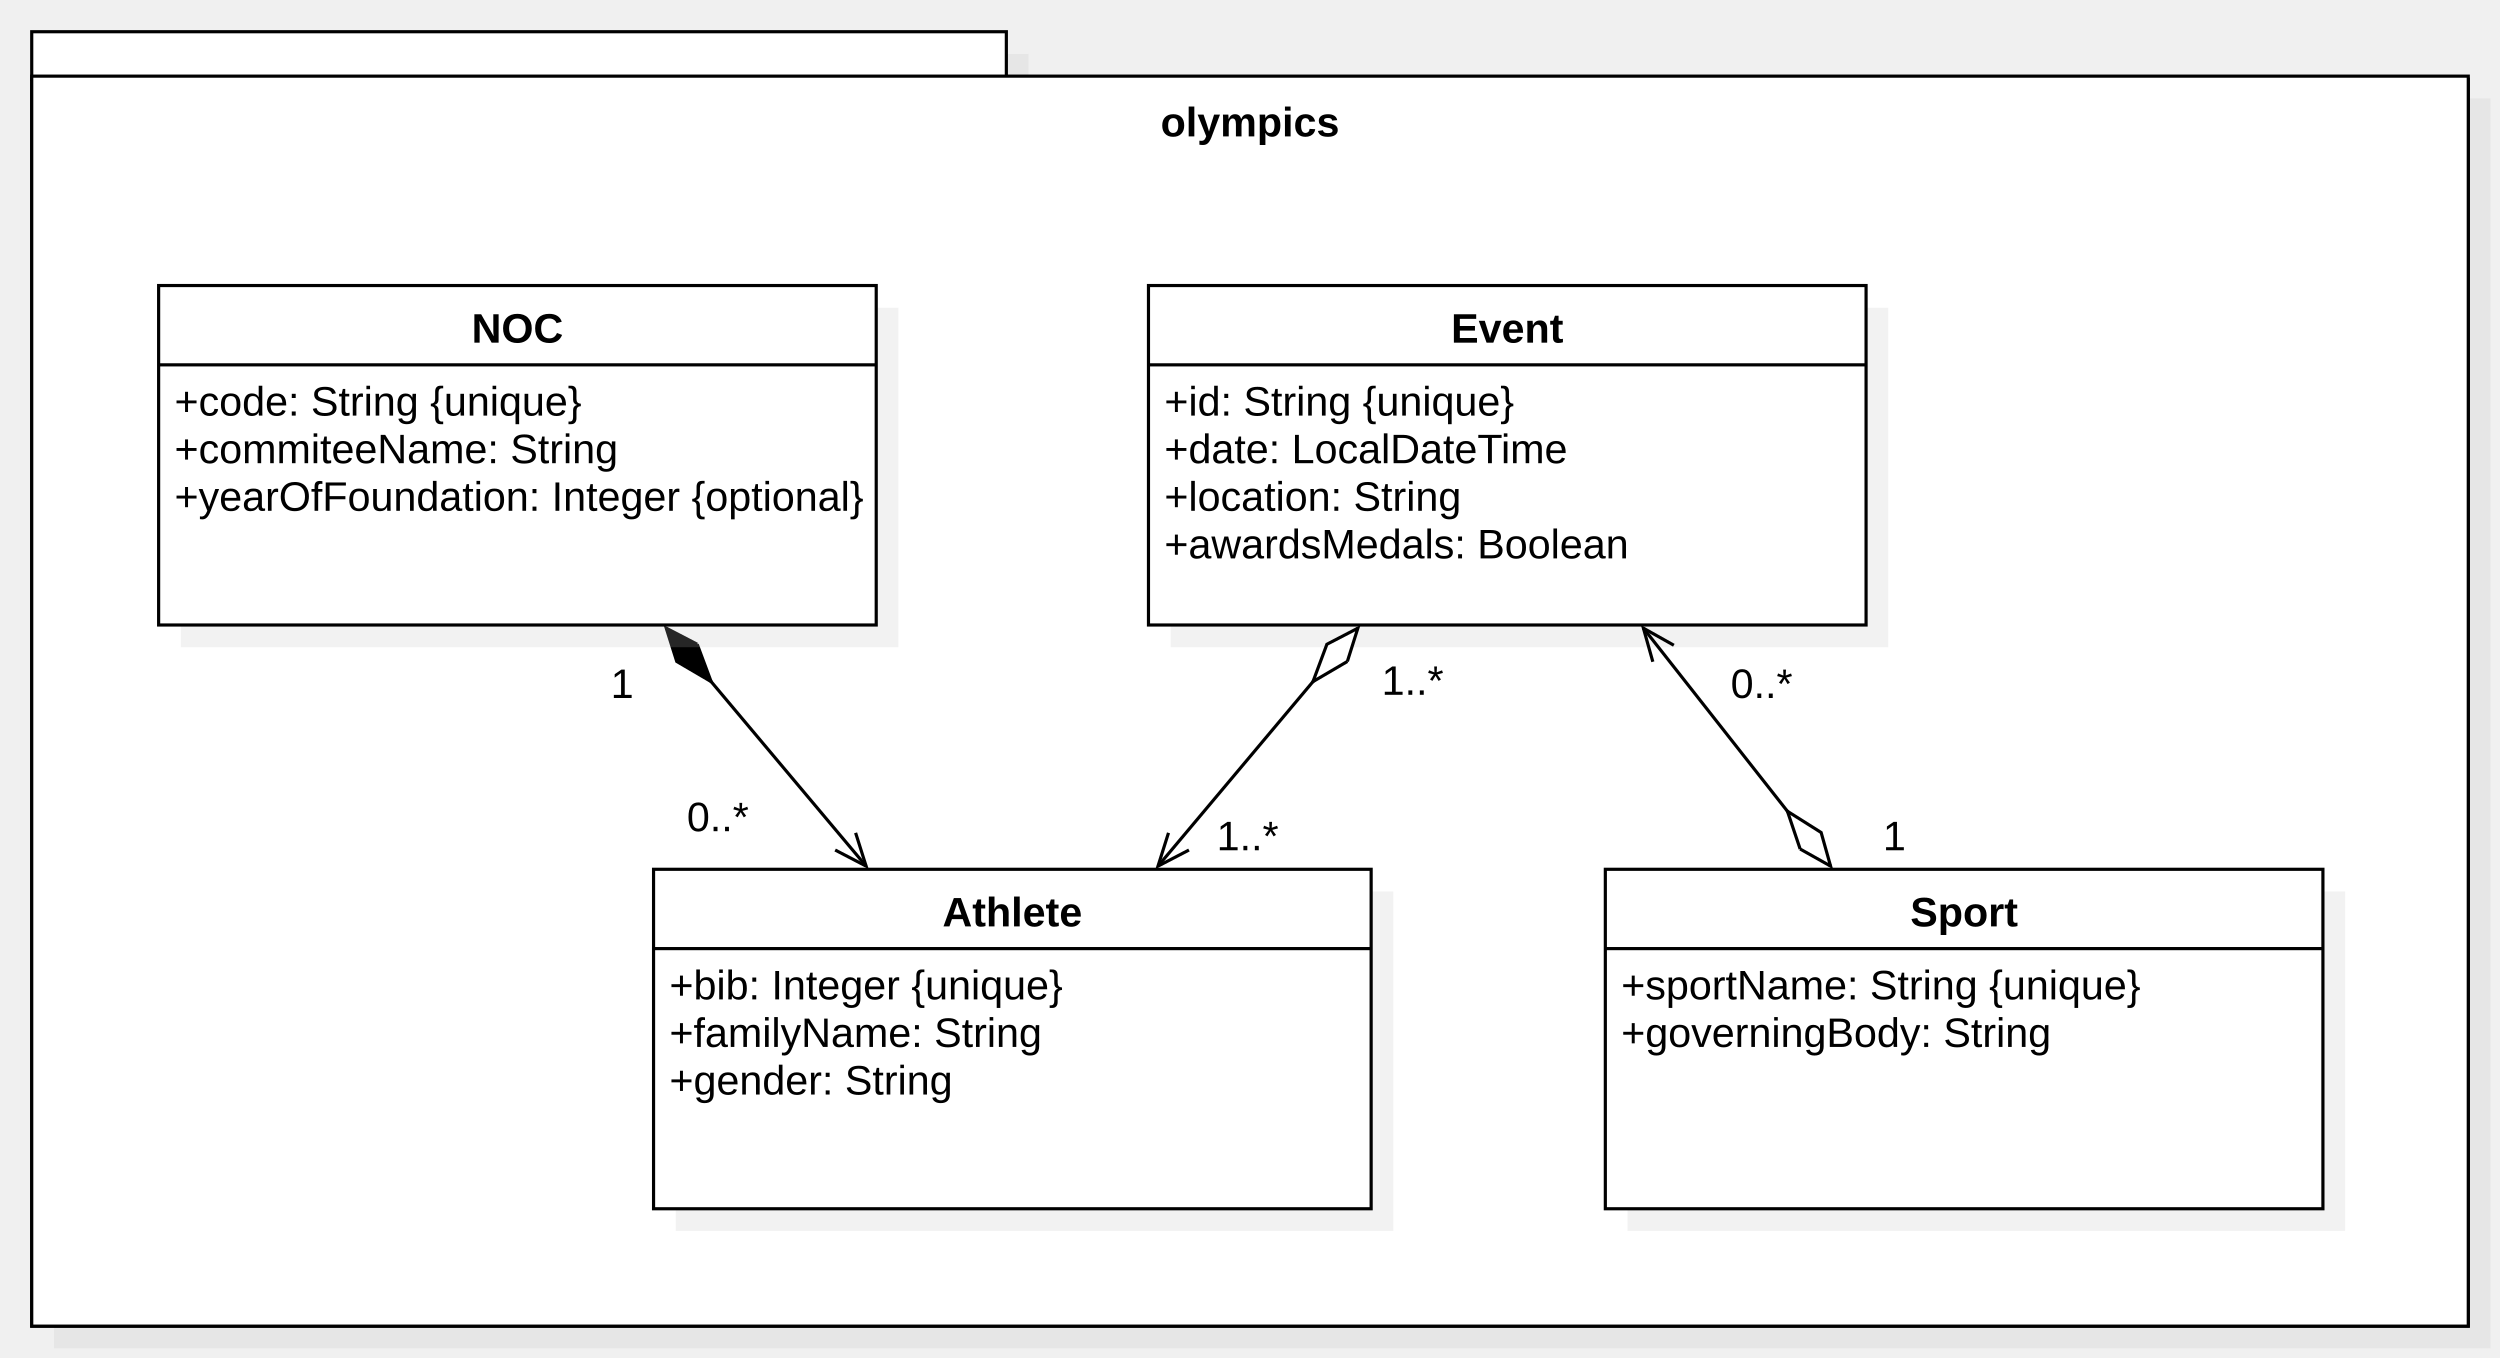
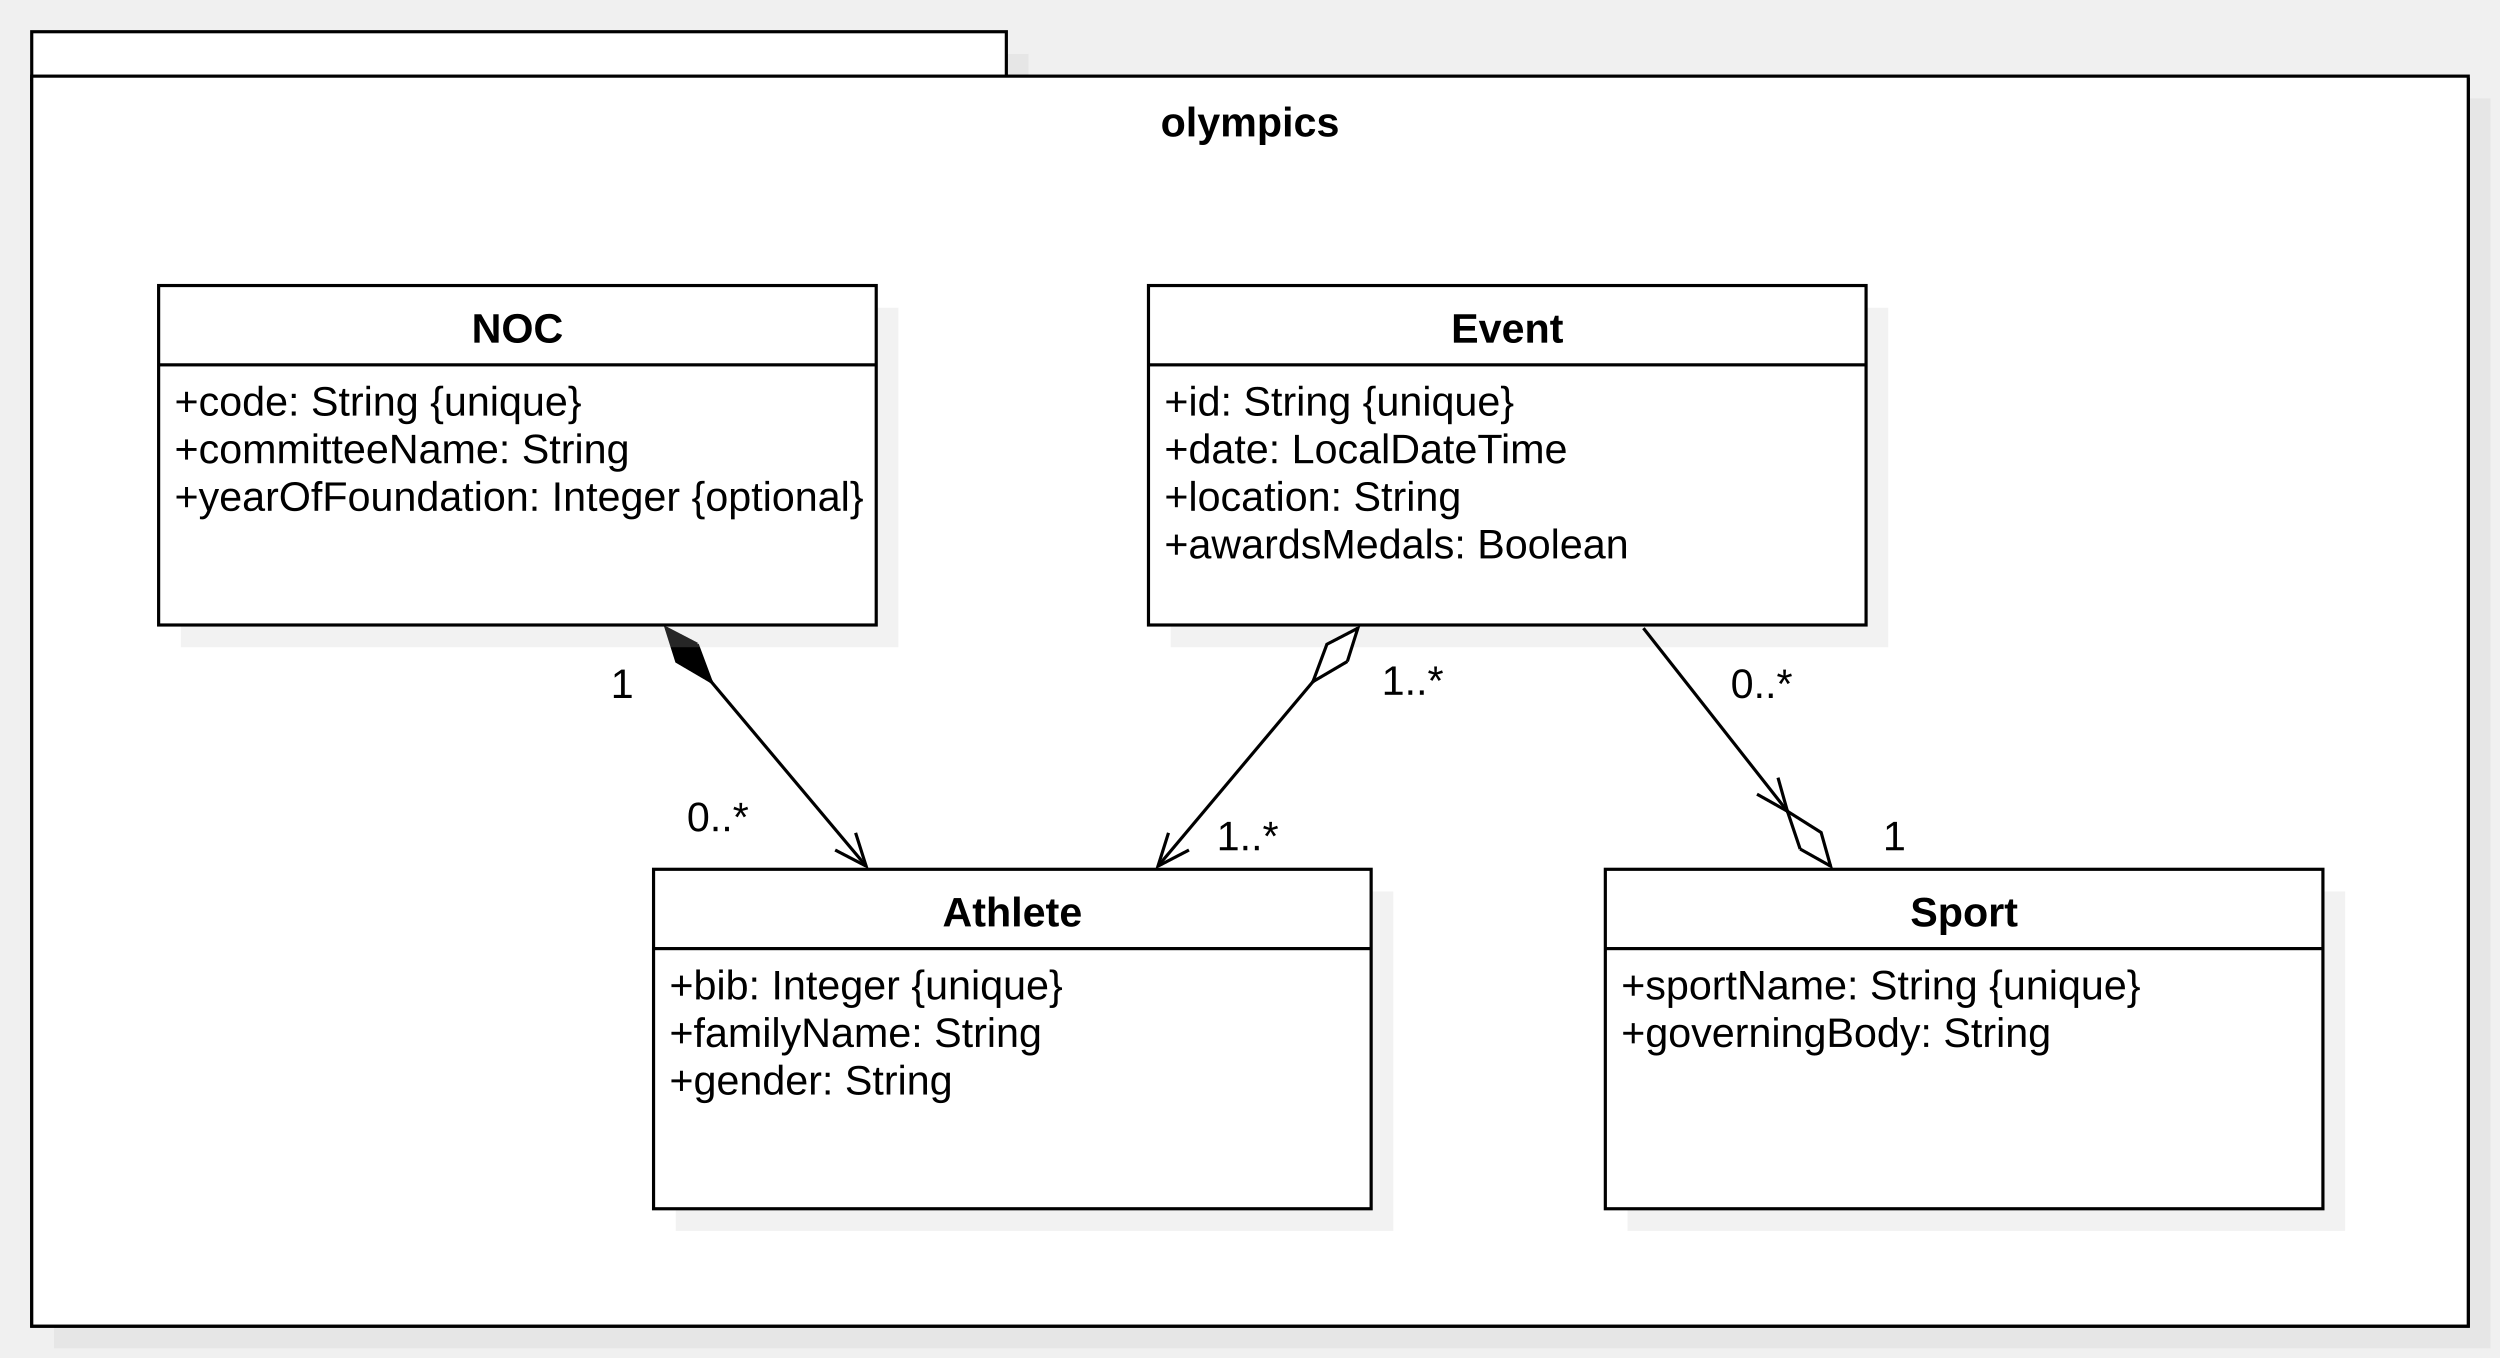
<svg xmlns="http://www.w3.org/2000/svg" version="1.1" width="788" height="428">
  <defs />
  <g>
    <g transform="translate(-166,-230) scale(1,1)">
      <rect fill="#C0C0C0" stroke="none" x="183" y="247" width="307.2" height="15" opacity="0.2" />
    </g>
    <g transform="translate(-166,-230) scale(1,1)">
      <rect fill="#C0C0C0" stroke="none" x="183" y="261" width="768" height="394" opacity="0.2" />
    </g>
    <g transform="translate(-166,-230) scale(1,1)">
      <rect fill="#ffffff" stroke="none" x="176" y="255" width="768" height="393" />
    </g>
    <g transform="translate(-166,-230) scale(1,1)">
      <path fill="none" stroke="#000000" d="M 176 255 L 944 255 L 944 648 L 176 648 L 176 255 Z Z" stroke-miterlimit="10" />
    </g>
    <g transform="translate(-166,-230) scale(1,1)">
      <rect fill="#ffffff" stroke="none" x="176" y="240" width="307.2" height="15" />
    </g>
    <g transform="translate(-166,-230) scale(1,1)">
      <path fill="none" stroke="#000000" d="M 176 240 L 483.2 240 L 483.2 255 L 176 255 L 176 240 Z Z" stroke-miterlimit="10" />
    </g>
    <g transform="translate(-166,-230) scale(1,1)">
      <rect fill="#ffffff" stroke="none" x="176" y="254" width="768" height="394" />
    </g>
    <g transform="translate(-166,-230) scale(1,1)">
      <path fill="none" stroke="#000000" d="M 176 254 L 944 254 L 944 648 L 176 648 L 176 254 Z Z" stroke-miterlimit="10" />
    </g>
    <g transform="translate(-166,-230) scale(1,1)">
      <g>
        <path fill="none" stroke="none" />
        <text fill="#000000" stroke="none" font-family="Arial" font-size="13px" font-style="normal" font-weight="bold" text-decoration="none" x="531.823" y="273">olympics</text>
      </g>
    </g>
    <g transform="translate(-166,-230) scale(1,1)">
      <rect fill="#C0C0C0" stroke="none" x="379" y="511" width="226.185" height="107" opacity="0.2" />
    </g>
    <g transform="translate(-166,-230) scale(1,1)">
      <rect fill="#ffffff" stroke="none" x="372" y="504" width="226.185" height="107" />
    </g>
    <g transform="translate(-166,-230) scale(1,1)">
      <path fill="none" stroke="#000000" d="M 372 504 L 598.185 504 L 598.185 611 L 372 611 L 372 504 Z Z" stroke-miterlimit="10" />
    </g>
    <g transform="translate(-166,-230) scale(1,1)">
      <path fill="none" stroke="#000000" d="M 372 529 L 598.185 529" stroke-miterlimit="10" />
    </g>
    <g transform="translate(-166,-230) scale(1,1)">
      <g>
        <path fill="none" stroke="none" />
        <text fill="#000000" stroke="none" font-family="Arial" font-size="13px" font-style="normal" font-weight="bold" text-decoration="none" x="463.063" y="522">Athlete</text>
      </g>
    </g>
    <g transform="translate(-166,-230) scale(1,1)">
      <g>
        <path fill="none" stroke="none" />
        <text fill="#000000" stroke="none" font-family="Arial" font-size="13px" font-style="normal" font-weight="normal" text-decoration="none" x="377" y="545">+bib: Integer {unique}</text>
      </g>
    </g>
    <g transform="translate(-166,-230) scale(1,1)">
      <g>
        <path fill="none" stroke="none" />
        <text fill="#000000" stroke="none" font-family="Arial" font-size="13px" font-style="normal" font-weight="normal" text-decoration="none" x="377" y="560">+familyName: String</text>
      </g>
    </g>
    <g transform="translate(-166,-230) scale(1,1)">
      <g>
        <path fill="none" stroke="none" />
        <text fill="#000000" stroke="none" font-family="Arial" font-size="13px" font-style="normal" font-weight="normal" text-decoration="none" x="377" y="575">+gender: String</text>
      </g>
    </g>
    <g transform="translate(-166,-230) scale(1,1)">
      <path fill="none" stroke="#000000" d="M 376 428 L 439 503" stroke-miterlimit="10" />
    </g>
    <g transform="translate(-166,-230) scale(1,1)">
      <path fill="none" stroke="#000000" d="M 429.24 497.926 L 439 503 L 435.687 492.511" stroke-miterlimit="10" />
    </g>
    <g transform="translate(-166,-230) scale(1,1)">
      <path fill="#000000" stroke="none" d="M 385.76 433.074 L 376 428 L 379.313 438.489 L 390.15 444.846" />
    </g>
    <g transform="translate(-166,-230) scale(1,1)">
      <path fill="none" stroke="#000000" d="M 385.76 433.074 L 376 428 L 379.313 438.489 L 390.15 444.846 L 385.76 433.074" stroke-miterlimit="10" />
    </g>
    <g transform="translate(-166,-230) scale(1,1)">
      <g>
        <path fill="none" stroke="none" />
        <text fill="#000000" stroke="none" font-family="Arial" font-size="13px" font-style="normal" font-weight="normal" text-decoration="none" x="358.5" y="450">1</text>
      </g>
    </g>
    <g transform="translate(-166,-230) scale(1,1)">
      <g>
        <path fill="none" stroke="none" />
        <text fill="#000000" stroke="none" font-family="Arial" font-size="13px" font-style="normal" font-weight="normal" text-decoration="none" x="382.5" y="492">0..*</text>
      </g>
    </g>
    <g transform="translate(-166,-230) scale(1,1)">
      <rect fill="#C0C0C0" stroke="none" x="223" y="327" width="226.185" height="107" opacity="0.2" />
    </g>
    <g transform="translate(-166,-230) scale(1,1)">
      <rect fill="#ffffff" stroke="none" x="216" y="320" width="226.185" height="107" />
    </g>
    <g transform="translate(-166,-230) scale(1,1)">
      <path fill="none" stroke="#000000" d="M 216 320 L 442.185 320 L 442.185 427 L 216 427 L 216 320 Z Z" stroke-miterlimit="10" />
    </g>
    <g transform="translate(-166,-230) scale(1,1)">
      <path fill="none" stroke="#000000" d="M 216 345 L 442.185 345" stroke-miterlimit="10" />
    </g>
    <g transform="translate(-166,-230) scale(1,1)">
      <g>
        <path fill="none" stroke="none" />
        <text fill="#000000" stroke="none" font-family="Arial" font-size="13px" font-style="normal" font-weight="bold" text-decoration="none" x="314.648" y="338">NOC</text>
      </g>
    </g>
    <g transform="translate(-166,-230) scale(1,1)">
      <g>
        <path fill="none" stroke="none" />
        <text fill="#000000" stroke="none" font-family="Arial" font-size="13px" font-style="normal" font-weight="normal" text-decoration="none" x="221" y="361">+code: String {unique}</text>
      </g>
    </g>
    <g transform="translate(-166,-230) scale(1,1)">
      <g>
        <path fill="none" stroke="none" />
-         <text fill="#000000" stroke="none" font-family="Arial" font-size="13px" font-style="normal" font-weight="normal" text-decoration="none" x="221" y="376">+commiteeName: String</text>
+         <text fill="#000000" stroke="none" font-family="Arial" font-size="13px" font-style="normal" font-weight="normal" text-decoration="none" x="221" y="376">+committeeName: String</text>
      </g>
    </g>
    <g transform="translate(-166,-230) scale(1,1)">
      <g>
        <path fill="none" stroke="none" />
        <text fill="#000000" stroke="none" font-family="Arial" font-size="13px" font-style="normal" font-weight="normal" text-decoration="none" x="221" y="391">+yearOfFoundation: Integer {optional}</text>
      </g>
    </g>
    <g transform="translate(-166,-230) scale(1,1)">
      <rect fill="#C0C0C0" stroke="none" x="535" y="327" width="226.185" height="107" opacity="0.2" />
    </g>
    <g transform="translate(-166,-230) scale(1,1)">
      <rect fill="#ffffff" stroke="none" x="528" y="320" width="226.185" height="107" />
    </g>
    <g transform="translate(-166,-230) scale(1,1)">
      <path fill="none" stroke="#000000" d="M 528 320 L 754.185 320 L 754.185 427 L 528 427 L 528 320 Z Z" stroke-miterlimit="10" />
    </g>
    <g transform="translate(-166,-230) scale(1,1)">
      <path fill="none" stroke="#000000" d="M 528 345 L 754.185 345" stroke-miterlimit="10" />
    </g>
    <g transform="translate(-166,-230) scale(1,1)">
      <g>
        <path fill="none" stroke="none" />
        <text fill="#000000" stroke="none" font-family="Arial" font-size="13px" font-style="normal" font-weight="bold" text-decoration="none" x="623.392" y="338">Event</text>
      </g>
    </g>
    <g transform="translate(-166,-230) scale(1,1)">
      <g>
        <path fill="none" stroke="none" />
        <text fill="#000000" stroke="none" font-family="Arial" font-size="13px" font-style="normal" font-weight="normal" text-decoration="none" x="533" y="361">+id: String {unique}</text>
      </g>
    </g>
    <g transform="translate(-166,-230) scale(1,1)">
      <g>
        <path fill="none" stroke="none" />
        <text fill="#000000" stroke="none" font-family="Arial" font-size="13px" font-style="normal" font-weight="normal" text-decoration="none" x="533" y="376">+date: LocalDateTime</text>
      </g>
    </g>
    <g transform="translate(-166,-230) scale(1,1)">
      <g>
        <path fill="none" stroke="none" />
        <text fill="#000000" stroke="none" font-family="Arial" font-size="13px" font-style="normal" font-weight="normal" text-decoration="none" x="533" y="391">+location: String</text>
      </g>
    </g>
    <g transform="translate(-166,-230) scale(1,1)">
      <g>
        <path fill="none" stroke="none" />
        <text fill="#000000" stroke="none" font-family="Arial" font-size="13px" font-style="normal" font-weight="normal" text-decoration="none" x="533" y="406">+awardsMedals: Boolean</text>
      </g>
    </g>
    <g transform="translate(-166,-230) scale(1,1)">
      <rect fill="#C0C0C0" stroke="none" x="679" y="511" width="226.185" height="107" opacity="0.2" />
    </g>
    <g transform="translate(-166,-230) scale(1,1)">
      <rect fill="#ffffff" stroke="none" x="672" y="504" width="226.185" height="107" />
    </g>
    <g transform="translate(-166,-230) scale(1,1)">
      <path fill="none" stroke="#000000" d="M 672 504 L 898.185 504 L 898.185 611 L 672 611 L 672 504 Z Z" stroke-miterlimit="10" />
    </g>
    <g transform="translate(-166,-230) scale(1,1)">
      <path fill="none" stroke="#000000" d="M 672 529 L 898.185 529" stroke-miterlimit="10" />
    </g>
    <g transform="translate(-166,-230) scale(1,1)">
      <g>
        <path fill="none" stroke="none" />
        <text fill="#000000" stroke="none" font-family="Arial" font-size="13px" font-style="normal" font-weight="bold" text-decoration="none" x="768.122" y="522">Sport</text>
      </g>
    </g>
    <g transform="translate(-166,-230) scale(1,1)">
      <g>
        <path fill="none" stroke="none" />
        <text fill="#000000" stroke="none" font-family="Arial" font-size="13px" font-style="normal" font-weight="normal" text-decoration="none" x="677" y="545">+sportName: String {unique}</text>
      </g>
    </g>
    <g transform="translate(-166,-230) scale(1,1)">
      <g>
        <path fill="none" stroke="none" />
        <text fill="#000000" stroke="none" font-family="Arial" font-size="13px" font-style="normal" font-weight="normal" text-decoration="none" x="677" y="560">+governingBody: String</text>
      </g>
    </g>
    <g transform="translate(-166,-230) scale(1,1)">
      <path fill="none" stroke="#000000" d="M 531 503 L 594 428" stroke-miterlimit="10" />
    </g>
    <g transform="translate(-166,-230) scale(1,1)">
      <path fill="#FFFFFF" stroke="none" d="M 590.687 438.489 L 594 428 L 584.24 433.074 L 579.85 444.846" />
    </g>
    <g transform="translate(-166,-230) scale(1,1)">
      <path fill="none" stroke="#000000" d="M 590.687 438.489 L 594 428 L 584.24 433.074 L 579.85 444.846 L 590.687 438.489" stroke-miterlimit="10" />
    </g>
    <g transform="translate(-166,-230) scale(1,1)">
      <path fill="none" stroke="#000000" d="M 534.313 492.511 L 531 503 L 540.76 497.926" stroke-miterlimit="10" />
    </g>
    <g transform="translate(-166,-230) scale(1,1)">
      <g>
        <path fill="none" stroke="none" />
        <text fill="#000000" stroke="none" font-family="Arial" font-size="13px" font-style="normal" font-weight="normal" text-decoration="none" x="549.5" y="498">1..*</text>
      </g>
    </g>
    <g transform="translate(-166,-230) scale(1,1)">
      <g>
        <path fill="none" stroke="none" />
        <text fill="#000000" stroke="none" font-family="Arial" font-size="13px" font-style="normal" font-weight="normal" text-decoration="none" x="601.5" y="449">1..*</text>
      </g>
    </g>
    <g transform="translate(-166,-230) scale(1,1)">
      <path fill="none" stroke="#000000" d="M 684 428 L 743 503" stroke-miterlimit="10" />
    </g>
    <g transform="translate(-166,-230) scale(1,1)">
      <path fill="#FFFFFF" stroke="none" d="M 733.408 497.615 L 743 503 L 740.025 492.41 L 729.398 485.709" />
    </g>
    <g transform="translate(-166,-230) scale(1,1)">
      <path fill="none" stroke="#000000" d="M 733.408 497.615 L 743 503 L 740.025 492.41 L 729.398 485.709 L 733.408 497.615" stroke-miterlimit="10" />
    </g>
    <g transform="translate(-166,-230) scale(1,1)">
-       <path fill="none" stroke="#000000" d="M 693.592 433.385 L 684 428 L 686.975 438.59" stroke-miterlimit="10" />
+       <path fill="none" stroke="#000000" d="M 719.806 480.324 L 729.398 485.709 L 726.423 475.119" stroke-miterlimit="10" />
    </g>
    <g transform="translate(-166,-230) scale(1,1)">
      <g>
        <path fill="none" stroke="none" />
        <text fill="#000000" stroke="none" font-family="Arial" font-size="13px" font-style="normal" font-weight="normal" text-decoration="none" x="711.5" y="450">0..*</text>
      </g>
    </g>
    <g transform="translate(-166,-230) scale(1,1)">
      <g>
        <path fill="none" stroke="none" />
        <text fill="#000000" stroke="none" font-family="Arial" font-size="13px" font-style="normal" font-weight="normal" text-decoration="none" x="759.5" y="498">1</text>
      </g>
    </g>
  </g>
</svg>
